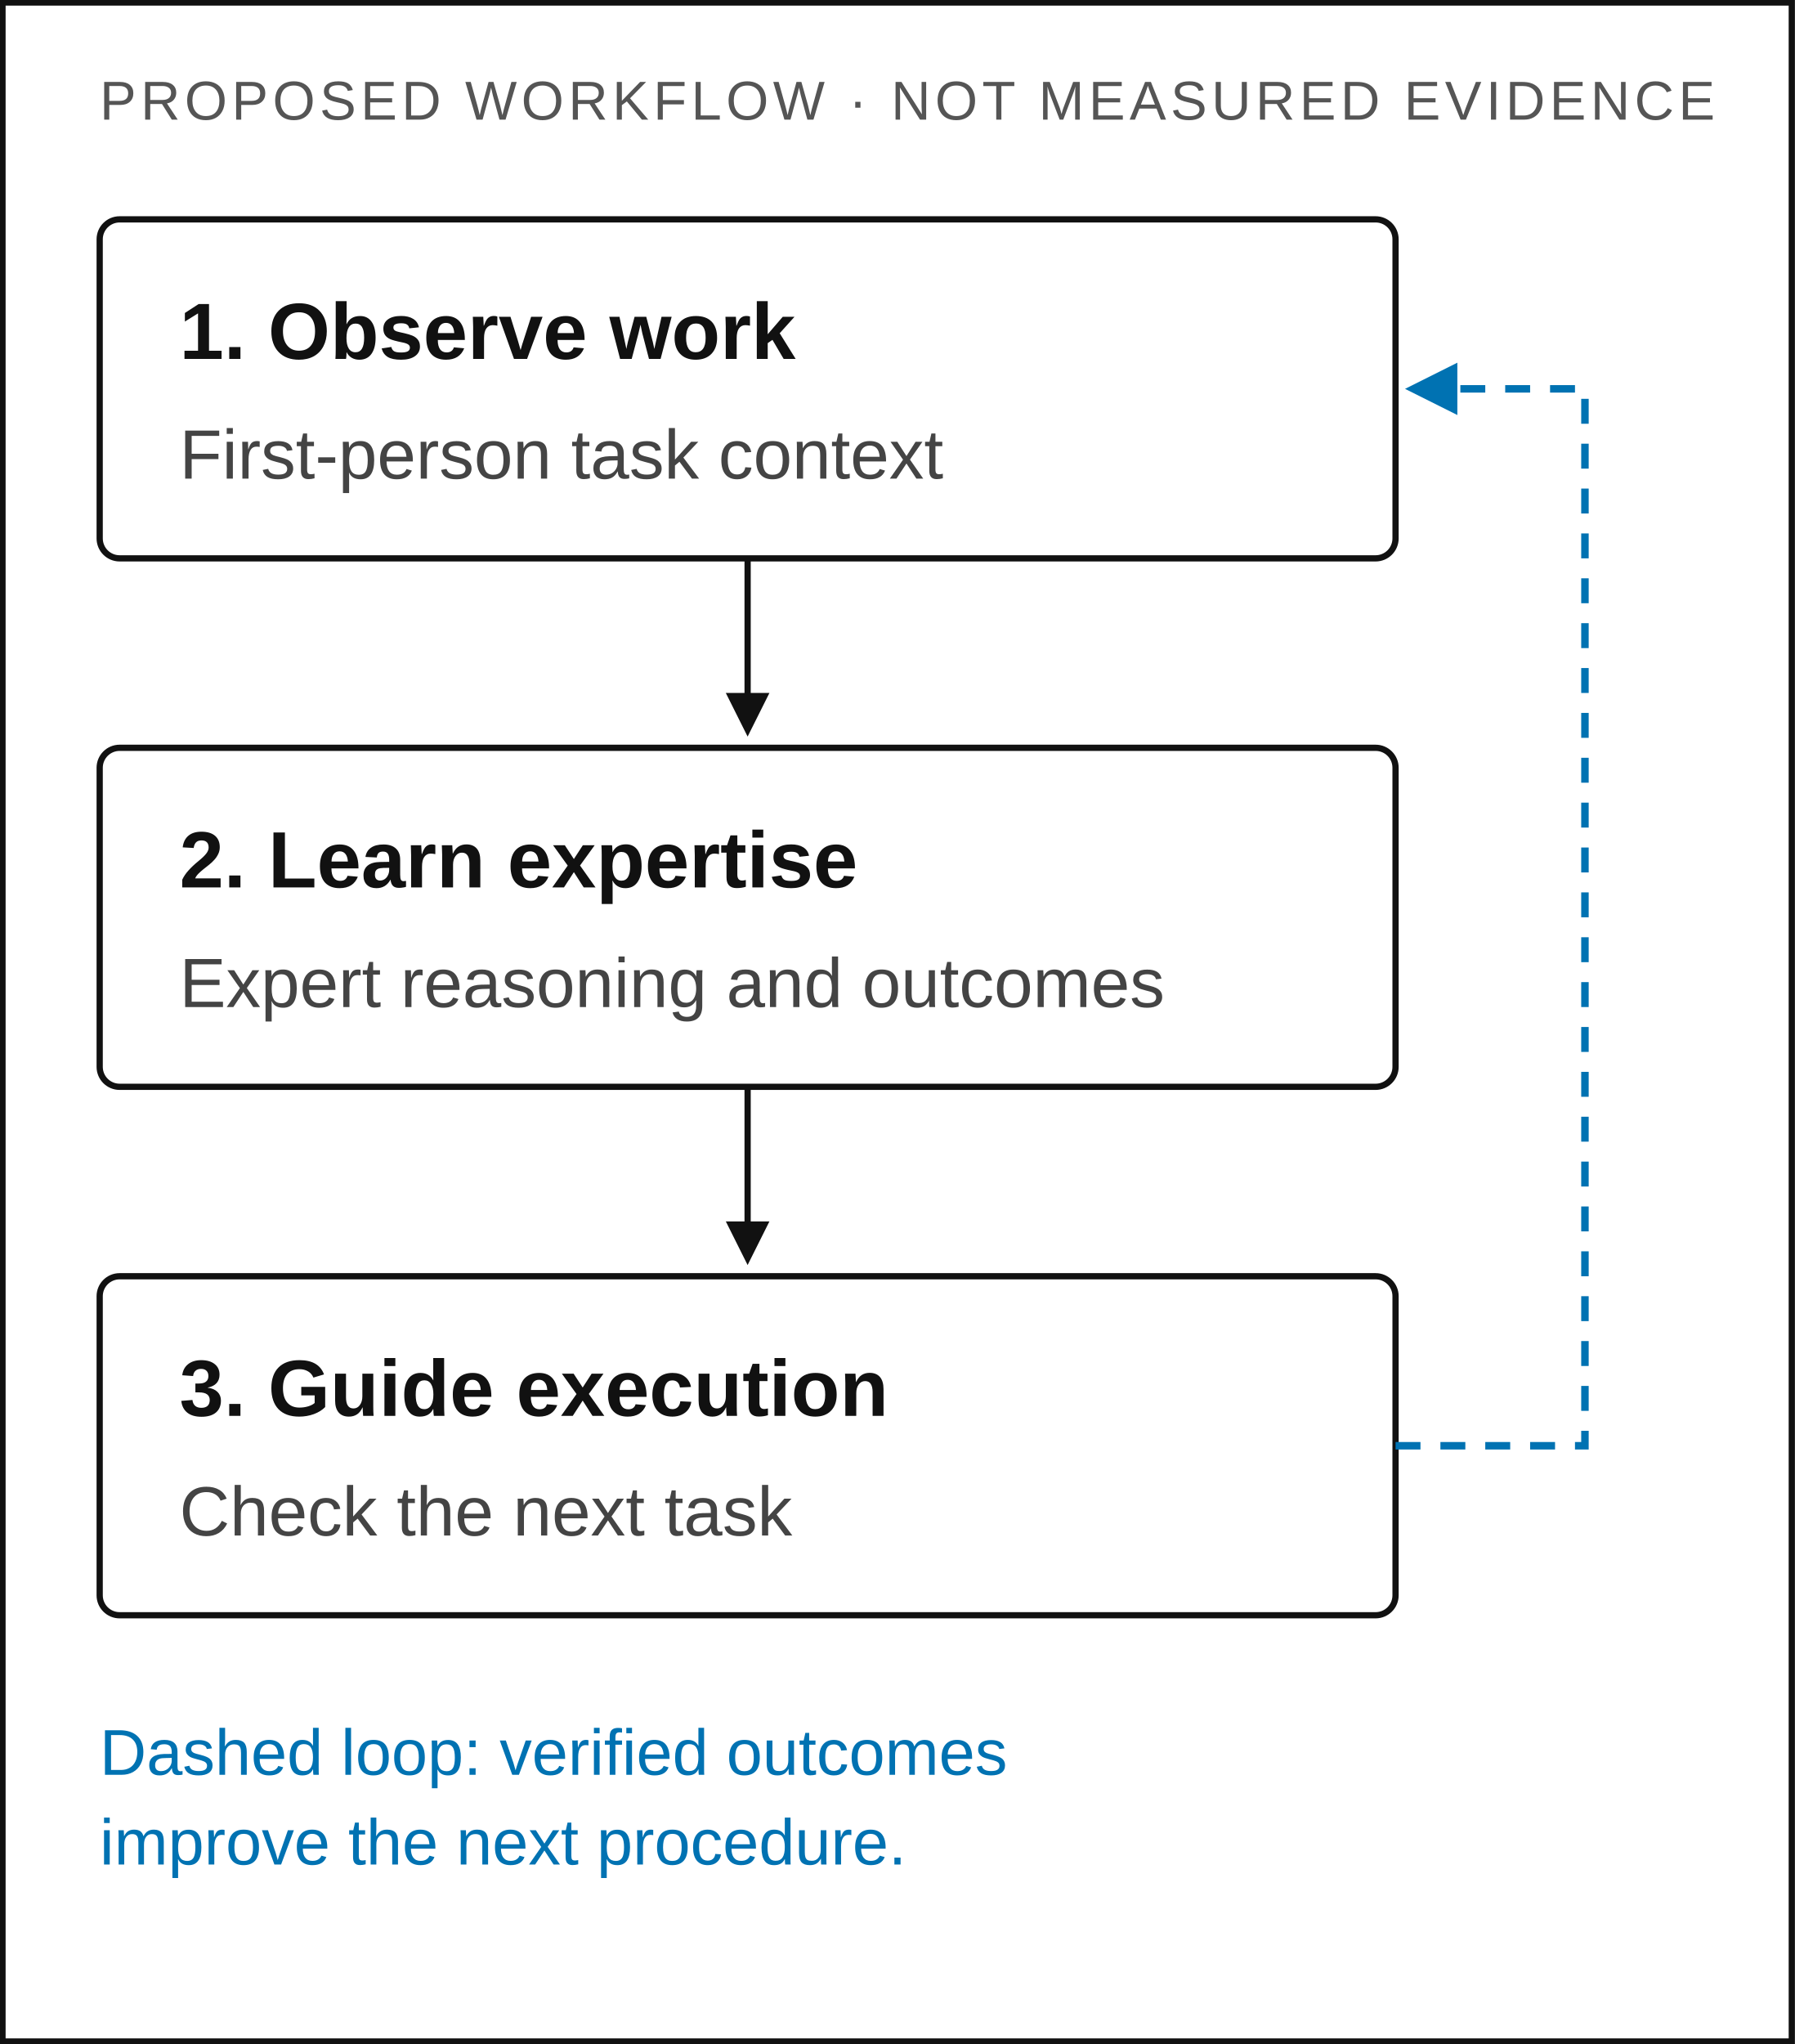
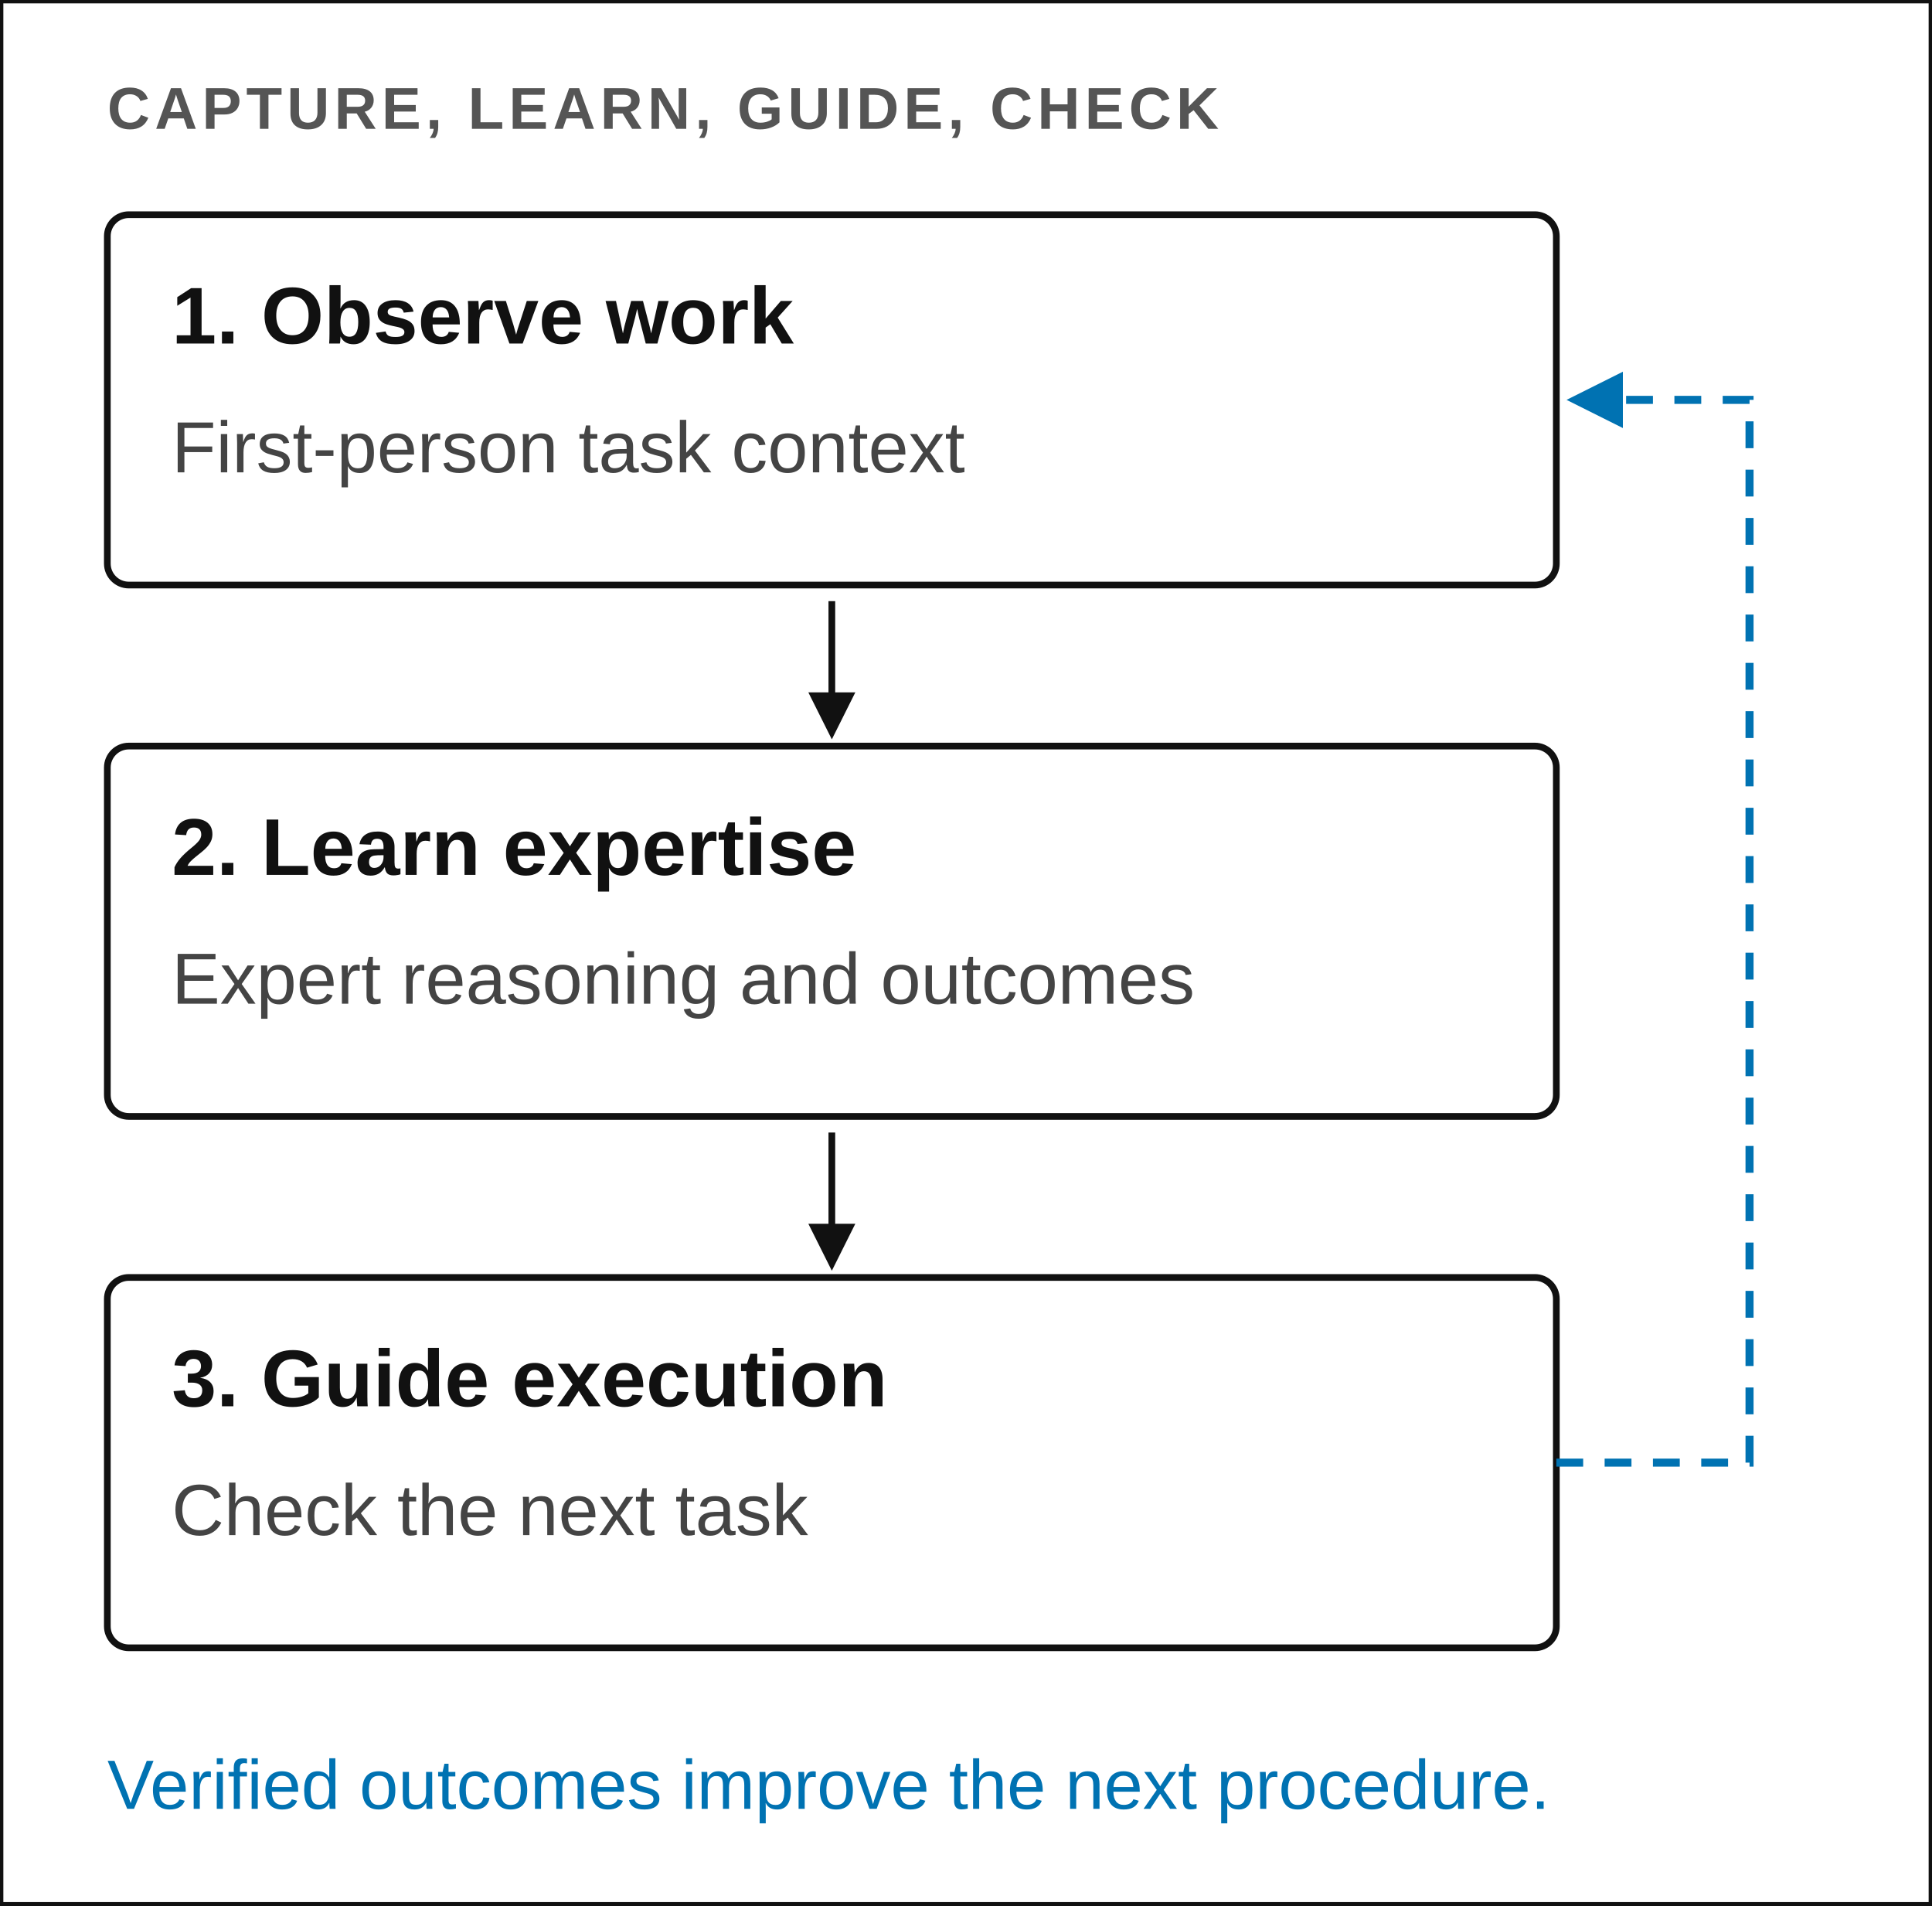
- <svg xmlns="http://www.w3.org/2000/svg" viewBox="0 0 360 410" width="360" height="410" role="img" aria-labelledby="t d">
+ <svg xmlns="http://www.w3.org/2000/svg" viewBox="0 0 360 355" width="360" height="355" role="img" aria-labelledby="t d">
  <defs>
    <marker id="a" viewBox="0 0 10 10" refX="8" refY="5" markerWidth="7" markerHeight="7" orient="auto-start-reverse">
      <path d="M0 0L10 5L0 10z" fill="#111" />
    </marker>
    <marker id="b" viewBox="0 0 10 10" refX="8" refY="5" markerWidth="7" markerHeight="7" orient="auto-start-reverse">
      <path d="M0 0L10 5L0 10z" fill="#0072B2" />
    </marker>
  </defs>
  <style>
    text { font-family: -apple-system, BlinkMacSystemFont, "Helvetica Neue", Arial, sans-serif; fill: #111; }
-     .h { font-size: 16px; font-weight: 600; }
-     .s { font-size: 14px; fill: #444; }
-     .k { font-size: 11px; letter-spacing: 0.08em; fill: #555; }
+     .h { font-size: 15px; font-weight: 600; }
+     .s { font-size: 13.5px; fill: #444; }
+     .i { font-size: 13px; fill: #666; font-style: italic; }
+     .k { font-size: 11px; letter-spacing: 0.08em; fill: #555; font-weight: 600; }
    .l { font-size: 13px; fill: #0072B2; }
    rect { fill: #fff; stroke: #111; stroke-width: 1.25; }
+     rect.g { fill: #f6f6f6; stroke: #888; stroke-dasharray: 4 3; }
  </style>
-   <rect x="0.5" y="0.5" width="359" height="409" fill="#fff" stroke="none" />
-   <text class="k" x="20" y="24">PROPOSED WORKFLOW · NOT MEASURED EVIDENCE</text>
-   <rect x="20" y="44" width="260" height="68" rx="4" />
-   <text class="h" x="36" y="72">1. Observe work</text>
-   <text class="s" x="36" y="96">First-person task context</text>
-   <path d="M150 112V146" stroke="#111" stroke-width="1.25" marker-end="url(#a)" />
-   <rect x="20" y="150" width="260" height="68" rx="4" />
-   <text class="h" x="36" y="178">2. Learn expertise</text>
-   <text class="s" x="36" y="202">Expert reasoning and outcomes</text>
-   <path d="M150 218V252" stroke="#111" stroke-width="1.25" marker-end="url(#a)" />
-   <rect x="20" y="256" width="260" height="68" rx="4" />
-   <text class="h" x="36" y="284">3. Guide execution</text>
-   <text class="s" x="36" y="308">Check the next task</text>
-   <path d="M280 290H318V78H284" fill="none" stroke="#0072B2" stroke-width="1.5" stroke-dasharray="5 4" marker-end="url(#b)" />
-   <text class="l" x="20" y="356">Dashed loop: verified outcomes</text>
-   <text class="l" x="20" y="374">improve the next procedure.</text>
+   <rect width="360" height="355" fill="#fff" stroke="none" />
+   <text class="k" x="20" y="24">CAPTURE, LEARN, GUIDE, CHECK</text>
+   <rect x="20" y="40" width="270" height="69" rx="4" />
+   <text class="h" x="32" y="64">1. Observe work</text>
+   <text class="s" x="32" y="88">First-person task context</text>
+   <path d="M155.0 112V136" stroke="#111" stroke-width="1.25" marker-end="url(#a)" />
+   <rect x="20" y="139" width="270" height="69" rx="4" />
+   <text class="h" x="32" y="163">2. Learn expertise</text>
+   <text class="s" x="32" y="187">Expert reasoning and outcomes</text>
+   <path d="M155.0 211V235" stroke="#111" stroke-width="1.25" marker-end="url(#a)" />
+   <rect x="20" y="238" width="270" height="69" rx="4" />
+   <text class="h" x="32" y="262">3. Guide execution</text>
+   <text class="s" x="32" y="286">Check the next task</text>
+   <path d="M290 272.5H326V74.5H294" fill="none" stroke="#0072B2" stroke-width="1.5" stroke-dasharray="5 4" marker-end="url(#b)" />
+   <text class="l" x="20" y="337">Verified outcomes improve the next procedure.</text>
</svg>
